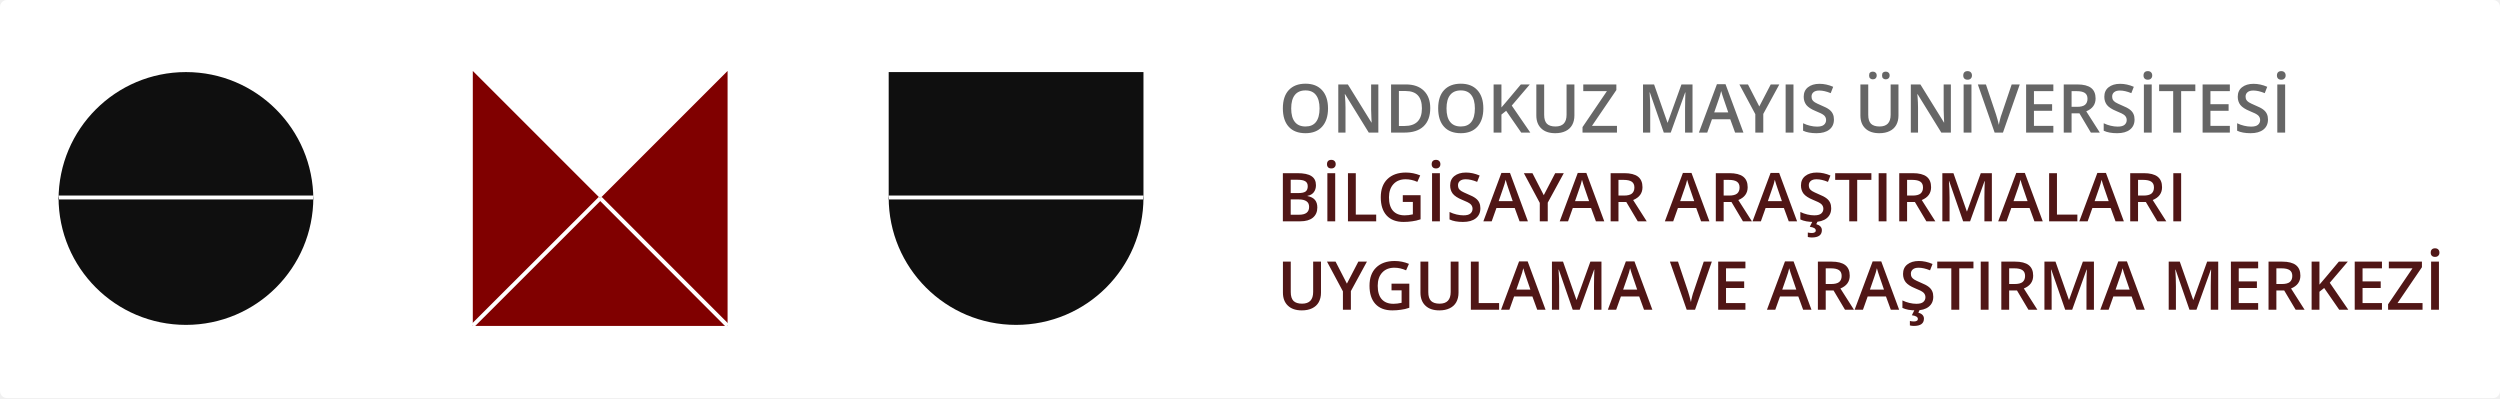
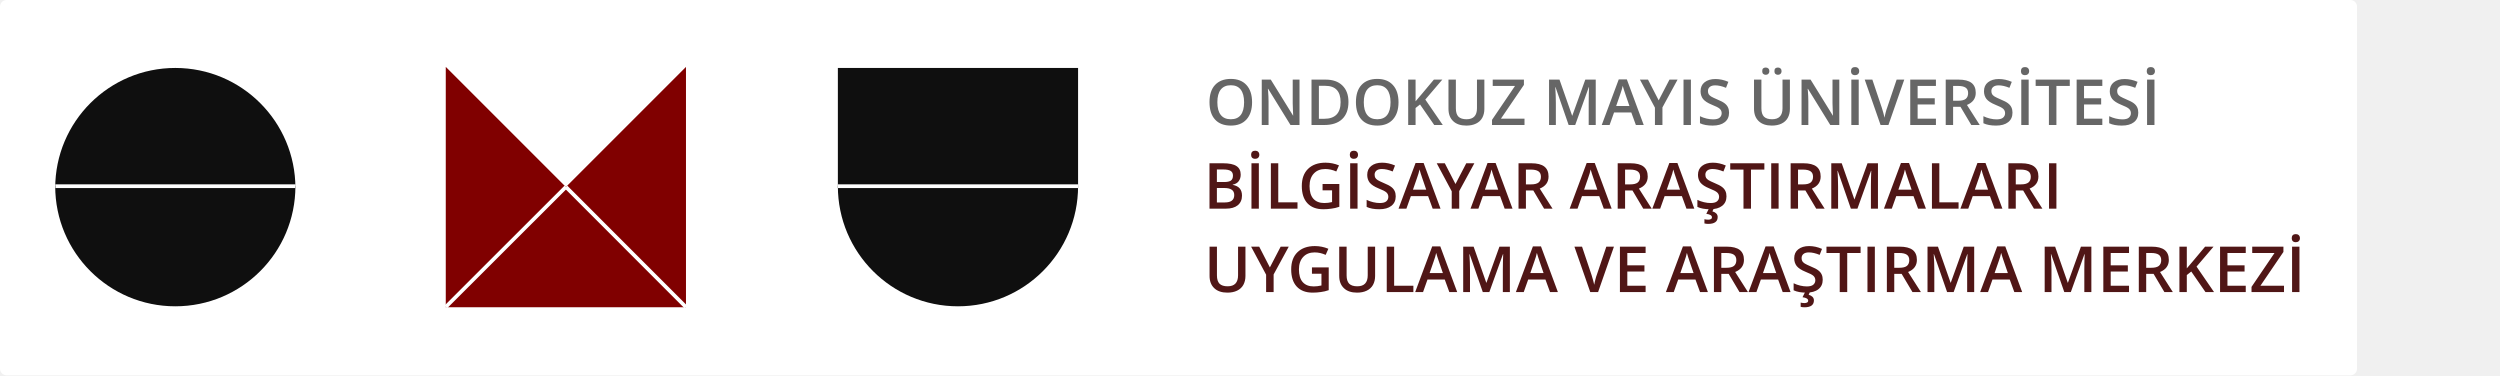
- <svg xmlns="http://www.w3.org/2000/svg" width="314mm" height="50mm" viewBox="0 0 314 50" version="1.1" id="svg136">
+ <svg xmlns="http://www.w3.org/2000/svg" id="svg136" version="1.1" viewBox="0 0 333.046 50" height="50mm" width="333.046mm">
  <defs id="defs130" />
-   <g id="layer1" transform="translate(138.7649,11.64073)">
-     <text xml:space="preserve" style="font-style:normal;font-weight:normal;font-size:10.583px;line-height:125%;font-family:sans-serif;letter-spacing:0px;word-spacing:0px;fill:#000000;fill-opacity:1;stroke:none;stroke-width:0.265px;stroke-linecap:butt;stroke-linejoin:miter;stroke-opacity:1" x="41.913" y="71.1" id="text55">
-       <tspan id="tspan53" x="41.913" y="80.464" style="stroke-width:0.265px" />
-       <tspan x="41.913" y="93.693" style="stroke-width:0.265px" id="tspan57" />
-     </text>
+   <g transform="translate(138.7649,11.64073)" id="layer1">
+     <text id="text55" y="71.1" x="41.913" style="font-style:normal;font-weight:normal;font-size:10.583px;line-height:125%;font-family:sans-serif;letter-spacing:0px;word-spacing:0px;fill:#000000;fill-opacity:1;stroke:none;stroke-width:0.265px;stroke-linecap:butt;stroke-linejoin:miter;stroke-opacity:1" xml:space="preserve" />
    <g id="g253">
-       <rect style="opacity:1;fill:#ffffff;fill-opacity:1;fill-rule:nonzero;stroke:none;stroke-width:0.096;stroke-miterlimit:4;stroke-dasharray:none;stroke-opacity:1" id="rect1230" width="314" height="50" x="-138.765" y="-11.641" ry="0.884" />
-       <g transform="translate(-7.217019,-0.06705104)" id="g226">
+       <rect ry="0.884" y="-11.641" x="-138.765" height="50" width="314" id="rect1230" style="opacity:1;fill:#ffffff;fill-opacity:1;fill-rule:nonzero;stroke:none;stroke-width:0.096;stroke-miterlimit:4;stroke-dasharray:none;stroke-opacity:1" />
+       <g id="g226" transform="translate(-7.217019,-0.06705104)">
        <g id="g201">
-           <g transform="translate(-103.0324,-40.22406)" id="g998">
-             <path id="path5872" d="m 30.869,37.562 c 15.34,15.34 15.789,15.789 32,32 h -32 z" style="fill:#ffffff;fill-opacity:1;stroke:none;stroke-width:0.962;stroke-miterlimit:4;stroke-dasharray:none;stroke-opacity:1" />
-             <path style="fill:#800000;fill-opacity:1;stroke:none;stroke-width:0.962;stroke-miterlimit:4;stroke-dasharray:none;stroke-opacity:1" d="m 62.869,37.562 c -15.34,15.34 -15.789,15.789 -32,32 h 32 z" id="path5874" />
-             <path style="fill:#800000;fill-opacity:1;stroke:none;stroke-width:0.962;stroke-miterlimit:4;stroke-dasharray:none;stroke-opacity:1" d="m 30.869,37.562 c 15.34,15.34 15.789,15.789 32,32 h -32 z" id="path5876" />
-             <path id="path5878" d="m 46.873,53.554 15.996,16.008" style="fill:#000000;fill-opacity:1;fill-rule:nonzero;stroke:#ffffff;stroke-width:0.5;stroke-linecap:butt;stroke-linejoin:miter;stroke-miterlimit:4;stroke-dasharray:none;stroke-opacity:1" />
-             <path style="fill:#000000;fill-opacity:1;fill-rule:nonzero;stroke:#ffffff;stroke-width:0.5;stroke-linecap:butt;stroke-linejoin:miter;stroke-miterlimit:4;stroke-dasharray:none;stroke-opacity:1" d="M 46.873,53.555 30.869,69.542" id="path5880" />
+           <g id="g998" transform="translate(-103.0324,-40.22406)">
+             <path style="fill:#ffffff;fill-opacity:1;stroke:none;stroke-width:0.962;stroke-miterlimit:4;stroke-dasharray:none;stroke-opacity:1" d="m 30.869,37.562 c 15.34,15.34 15.789,15.789 32,32 h -32 z" id="path5872" />
+             <path id="path5874" d="m 62.869,37.562 c -15.34,15.34 -15.789,15.789 -32,32 h 32 z" style="fill:#800000;fill-opacity:1;stroke:none;stroke-width:0.962;stroke-miterlimit:4;stroke-dasharray:none;stroke-opacity:1" />
+             <path id="path5876" d="m 30.869,37.562 c 15.34,15.34 15.789,15.789 32,32 h -32 z" style="fill:#800000;fill-opacity:1;stroke:none;stroke-width:0.962;stroke-miterlimit:4;stroke-dasharray:none;stroke-opacity:1" />
+             <path style="fill:#000000;fill-opacity:1;fill-rule:nonzero;stroke:#ffffff;stroke-width:0.5;stroke-linecap:butt;stroke-linejoin:miter;stroke-miterlimit:4;stroke-dasharray:none;stroke-opacity:1" d="m 46.873,53.554 15.996,16.008" id="path5878" />
+             <path id="path5880" d="M 46.873,53.555 30.869,69.542" style="fill:#000000;fill-opacity:1;fill-rule:nonzero;stroke:#ffffff;stroke-width:0.5;stroke-linecap:butt;stroke-linejoin:miter;stroke-miterlimit:4;stroke-dasharray:none;stroke-opacity:1" />
          </g>
-           <g transform="translate(-103.0324,-40.22406)" id="g991">
-             <path id="path848" d="m 10.839,53.703 c 0,-8.837 -7.163,-16 -16,-16 -8.837,0 -16,7.163 -16,16 14.843,0 20.281,0 32,0 z" style="fill:#000000;fill-opacity:0.941;stroke:none;stroke-width:1.1;stroke-miterlimit:4;stroke-dasharray:none;stroke-opacity:1" />
-             <path style="fill:#000000;fill-opacity:0.941;stroke:none;stroke-width:1.1;stroke-miterlimit:4;stroke-dasharray:none;stroke-opacity:1" d="m 10.839,53.456 c 0,8.837 -7.163,16 -16,16 -8.837,0 -16,-7.163 -16,-16 14.843,0 20.281,0 32,0 z" id="path846" />
-             <path id="path850" d="m -21.142,53.456 c 32,0 32,0 32,0" style="fill:#000000;fill-opacity:1;fill-rule:nonzero;stroke:#ffffff;stroke-width:0.5;stroke-linecap:butt;stroke-linejoin:miter;stroke-miterlimit:4;stroke-dasharray:none;stroke-opacity:1" />
+           <g id="g991" transform="translate(-103.0324,-40.22406)">
+             <path style="fill:#000000;fill-opacity:0.941;stroke:none;stroke-width:1.1;stroke-miterlimit:4;stroke-dasharray:none;stroke-opacity:1" d="m 10.839,53.703 c 0,-8.837 -7.163,-16 -16,-16 -8.837,0 -16,7.163 -16,16 14.843,0 20.281,0 32,0 z" id="path848" />
+             <path id="path846" d="m 10.839,53.456 c 0,8.837 -7.163,16 -16,16 -8.837,0 -16,-7.163 -16,-16 14.843,0 20.281,0 32,0 z" style="fill:#000000;fill-opacity:0.941;stroke:none;stroke-width:1.1;stroke-miterlimit:4;stroke-dasharray:none;stroke-opacity:1" />
+             <path style="fill:#000000;fill-opacity:1;fill-rule:nonzero;stroke:#ffffff;stroke-width:0.5;stroke-linecap:butt;stroke-linejoin:miter;stroke-miterlimit:4;stroke-dasharray:none;stroke-opacity:1" d="m -21.142,53.456 c 32,0 32,0 32,0" id="path850" />
          </g>
-           <g transform="translate(-103.0324,-40.22406)" id="g1003">
-             <path id="path5858" d="m 115.104,53.456 c 0,8.837 -7.163,16 -16,16 -8.837,0 -16,-7.163 -16,-16 14.843,0 20.281,0 32,0 z" style="fill:#000000;fill-opacity:0.941;stroke:none;stroke-width:1.1;stroke-miterlimit:4;stroke-dasharray:none;stroke-opacity:1" />
-             <rect y="37.703" x="83.104" height="16" width="32" id="rect5860" style="fill:#000000;fill-opacity:0.941;stroke:none;stroke-width:0.889;stroke-miterlimit:4;stroke-dasharray:none;stroke-opacity:1" />
-             <path style="fill:#000000;fill-opacity:1;fill-rule:nonzero;stroke:#ffffff;stroke-width:0.5;stroke-linecap:butt;stroke-linejoin:miter;stroke-miterlimit:4;stroke-dasharray:none;stroke-opacity:1" d="m 83.104,53.456 c 32,0 32,0 32,0" id="path5862" />
+           <g id="g1003" transform="translate(-103.0324,-40.22406)">
+             <path style="fill:#000000;fill-opacity:0.941;stroke:none;stroke-width:1.1;stroke-miterlimit:4;stroke-dasharray:none;stroke-opacity:1" d="m 115.104,53.456 c 0,8.837 -7.163,16 -16,16 -8.837,0 -16,-7.163 -16,-16 14.843,0 20.281,0 32,0 z" id="path5858" />
+             <rect style="fill:#000000;fill-opacity:0.941;stroke:none;stroke-width:0.889;stroke-miterlimit:4;stroke-dasharray:none;stroke-opacity:1" id="rect5860" width="32" height="16" x="83.104" y="37.703" />
+             <path id="path5862" d="m 83.104,53.456 c 32,0 32,0 32,0" style="fill:#000000;fill-opacity:1;fill-rule:nonzero;stroke:#ffffff;stroke-width:0.5;stroke-linecap:butt;stroke-linejoin:miter;stroke-miterlimit:4;stroke-dasharray:none;stroke-opacity:1" />
          </g>
        </g>
-         <g id="g96" transform="translate(168.2086,0.5278047)">
-           <text id="text47" y="-2.391" x="-139.425" style="font-style:normal;font-variant:normal;font-weight:600;font-stretch:normal;font-size:8.467px;line-height:125%;font-family:'Open Sans';-inkscape-font-specification:'Open Sans, Semi-Bold';font-variant-ligatures:normal;font-variant-caps:normal;font-variant-numeric:normal;font-feature-settings:normal;text-align:start;letter-spacing:0px;word-spacing:0px;writing-mode:lr-tb;text-anchor:start;fill:#501616;fill-opacity:1;stroke:none;stroke-width:0.265px;stroke-linecap:butt;stroke-linejoin:miter;stroke-opacity:1" xml:space="preserve">
-             <tspan id="tspan59" style="font-style:normal;font-variant:normal;font-weight:600;font-stretch:normal;font-size:8.467px;font-family:'Open Sans';-inkscape-font-specification:'Open Sans, Semi-Bold';font-variant-ligatures:normal;font-variant-caps:normal;font-variant-numeric:normal;font-feature-settings:normal;text-align:start;writing-mode:lr-tb;text-anchor:start;fill:#501616;stroke-width:0.265px" y="5.111" x="-139.425" />
-             <tspan id="tspan49" style="font-style:normal;font-variant:normal;font-weight:600;font-stretch:normal;font-size:8.467px;font-family:'Open Sans';-inkscape-font-specification:'Open Sans, Semi-Bold';font-variant-ligatures:normal;font-variant-caps:normal;font-variant-numeric:normal;font-feature-settings:normal;text-align:start;writing-mode:lr-tb;text-anchor:start;fill:#501616;stroke-width:0.265px" y="15.694" x="-139.425">BİLGİSAYAR ARAŞTIRMALARI </tspan>
+         <g transform="translate(168.2086,0.5278047)" id="g96">
+           <text xml:space="preserve" style="font-style:normal;font-variant:normal;font-weight:600;font-stretch:normal;font-size:8.467px;line-height:125%;font-family:'Open Sans';-inkscape-font-specification:'Open Sans, Semi-Bold';font-variant-ligatures:normal;font-variant-caps:normal;font-variant-numeric:normal;font-feature-settings:normal;text-align:start;letter-spacing:0px;word-spacing:0px;writing-mode:lr-tb;text-anchor:start;fill:#501616;fill-opacity:1;stroke:none;stroke-width:0.265px;stroke-linecap:butt;stroke-linejoin:miter;stroke-opacity:1" x="-139.425" y="15.694" id="text47">
+             <tspan x="-139.425" y="15.694" style="font-style:normal;font-variant:normal;font-weight:600;font-stretch:normal;font-size:8.467px;font-family:'Open Sans';-inkscape-font-specification:'Open Sans, Semi-Bold';font-variant-ligatures:normal;font-variant-caps:normal;font-variant-numeric:normal;font-feature-settings:normal;text-align:start;writing-mode:lr-tb;text-anchor:start;fill:#501616;stroke-width:0.265px" id="tspan49">BİLGİSAYAR ARAŞTIRMALARI </tspan>
          </text>
-           <text id="text65" y="4.548" x="-139.128" style="font-style:normal;font-variant:normal;font-weight:600;font-stretch:normal;font-size:8.467px;line-height:125%;font-family:'Open Sans';-inkscape-font-specification:'Open Sans, Semi-Bold';font-variant-ligatures:normal;font-variant-caps:normal;font-variant-numeric:normal;font-feature-settings:normal;text-align:start;letter-spacing:0px;word-spacing:0px;writing-mode:lr-tb;text-anchor:start;fill:#666666;fill-opacity:1;stroke:none;stroke-width:0.265px;stroke-linecap:butt;stroke-linejoin:miter;stroke-opacity:1" xml:space="preserve">
-             <tspan style="font-style:normal;font-variant:normal;font-weight:600;font-stretch:normal;font-size:8.467px;font-family:'Open Sans';-inkscape-font-specification:'Open Sans, Semi-Bold';font-variant-ligatures:normal;font-variant-caps:normal;font-variant-numeric:normal;font-feature-settings:normal;text-align:start;writing-mode:lr-tb;text-anchor:start;fill:#666666;stroke-width:0.265px" y="4.548" x="-139.128" id="tspan63">ONDOKUZ MAYIS ÜNİVERSİTESİ</tspan>
+           <text xml:space="preserve" style="font-style:normal;font-variant:normal;font-weight:600;font-stretch:normal;font-size:8.467px;line-height:125%;font-family:'Open Sans';-inkscape-font-specification:'Open Sans, Semi-Bold';font-variant-ligatures:normal;font-variant-caps:normal;font-variant-numeric:normal;font-feature-settings:normal;text-align:start;letter-spacing:0px;word-spacing:0px;writing-mode:lr-tb;text-anchor:start;fill:#666666;fill-opacity:1;stroke:none;stroke-width:0.265px;stroke-linecap:butt;stroke-linejoin:miter;stroke-opacity:1" x="-139.128" y="4.548" id="text65">
+             <tspan id="tspan63" x="-139.128" y="4.548" style="font-style:normal;font-variant:normal;font-weight:600;font-stretch:normal;font-size:8.467px;font-family:'Open Sans';-inkscape-font-specification:'Open Sans, Semi-Bold';font-variant-ligatures:normal;font-variant-caps:normal;font-variant-numeric:normal;font-feature-settings:normal;text-align:start;writing-mode:lr-tb;text-anchor:start;fill:#666666;stroke-width:0.265px">ONDOKUZ MAYIS ÜNİVERSİTESİ</tspan>
          </text>
-           <text id="text85" y="26.803" x="-139.372" style="font-style:normal;font-variant:normal;font-weight:600;font-stretch:normal;font-size:8.467px;line-height:125%;font-family:'Open Sans';-inkscape-font-specification:'Open Sans, Semi-Bold';font-variant-ligatures:normal;font-variant-caps:normal;font-variant-numeric:normal;font-feature-settings:normal;text-align:start;letter-spacing:0px;word-spacing:0px;writing-mode:lr-tb;text-anchor:start;fill:#501616;fill-opacity:1;stroke:none;stroke-width:0.265px;stroke-linecap:butt;stroke-linejoin:miter;stroke-opacity:1" xml:space="preserve">
-             <tspan style="font-style:normal;font-variant:normal;font-weight:600;font-stretch:normal;font-size:8.467px;font-family:'Open Sans';-inkscape-font-specification:'Open Sans, Semi-Bold';font-variant-ligatures:normal;font-variant-caps:normal;font-variant-numeric:normal;font-feature-settings:normal;text-align:start;writing-mode:lr-tb;text-anchor:start;fill:#501616;stroke-width:0.265px" y="26.803" x="-139.372" id="tspan83">UYGULAMA VE ARAŞTIRMA MERKEZİ</tspan>
+           <text xml:space="preserve" style="font-style:normal;font-variant:normal;font-weight:600;font-stretch:normal;font-size:8.467px;line-height:125%;font-family:'Open Sans';-inkscape-font-specification:'Open Sans, Semi-Bold';font-variant-ligatures:normal;font-variant-caps:normal;font-variant-numeric:normal;font-feature-settings:normal;text-align:start;letter-spacing:0px;word-spacing:0px;writing-mode:lr-tb;text-anchor:start;fill:#501616;fill-opacity:1;stroke:none;stroke-width:0.265px;stroke-linecap:butt;stroke-linejoin:miter;stroke-opacity:1" x="-139.372" y="26.803" id="text85">
+             <tspan id="tspan83" x="-139.372" y="26.803" style="font-style:normal;font-variant:normal;font-weight:600;font-stretch:normal;font-size:8.467px;font-family:'Open Sans';-inkscape-font-specification:'Open Sans, Semi-Bold';font-variant-ligatures:normal;font-variant-caps:normal;font-variant-numeric:normal;font-feature-settings:normal;text-align:start;writing-mode:lr-tb;text-anchor:start;fill:#501616;stroke-width:0.265px">UYGULAMA VE ARAŞTIRMA MERKEZİ</tspan>
          </text>
        </g>
      </g>
    </g>
  </g>
</svg>
